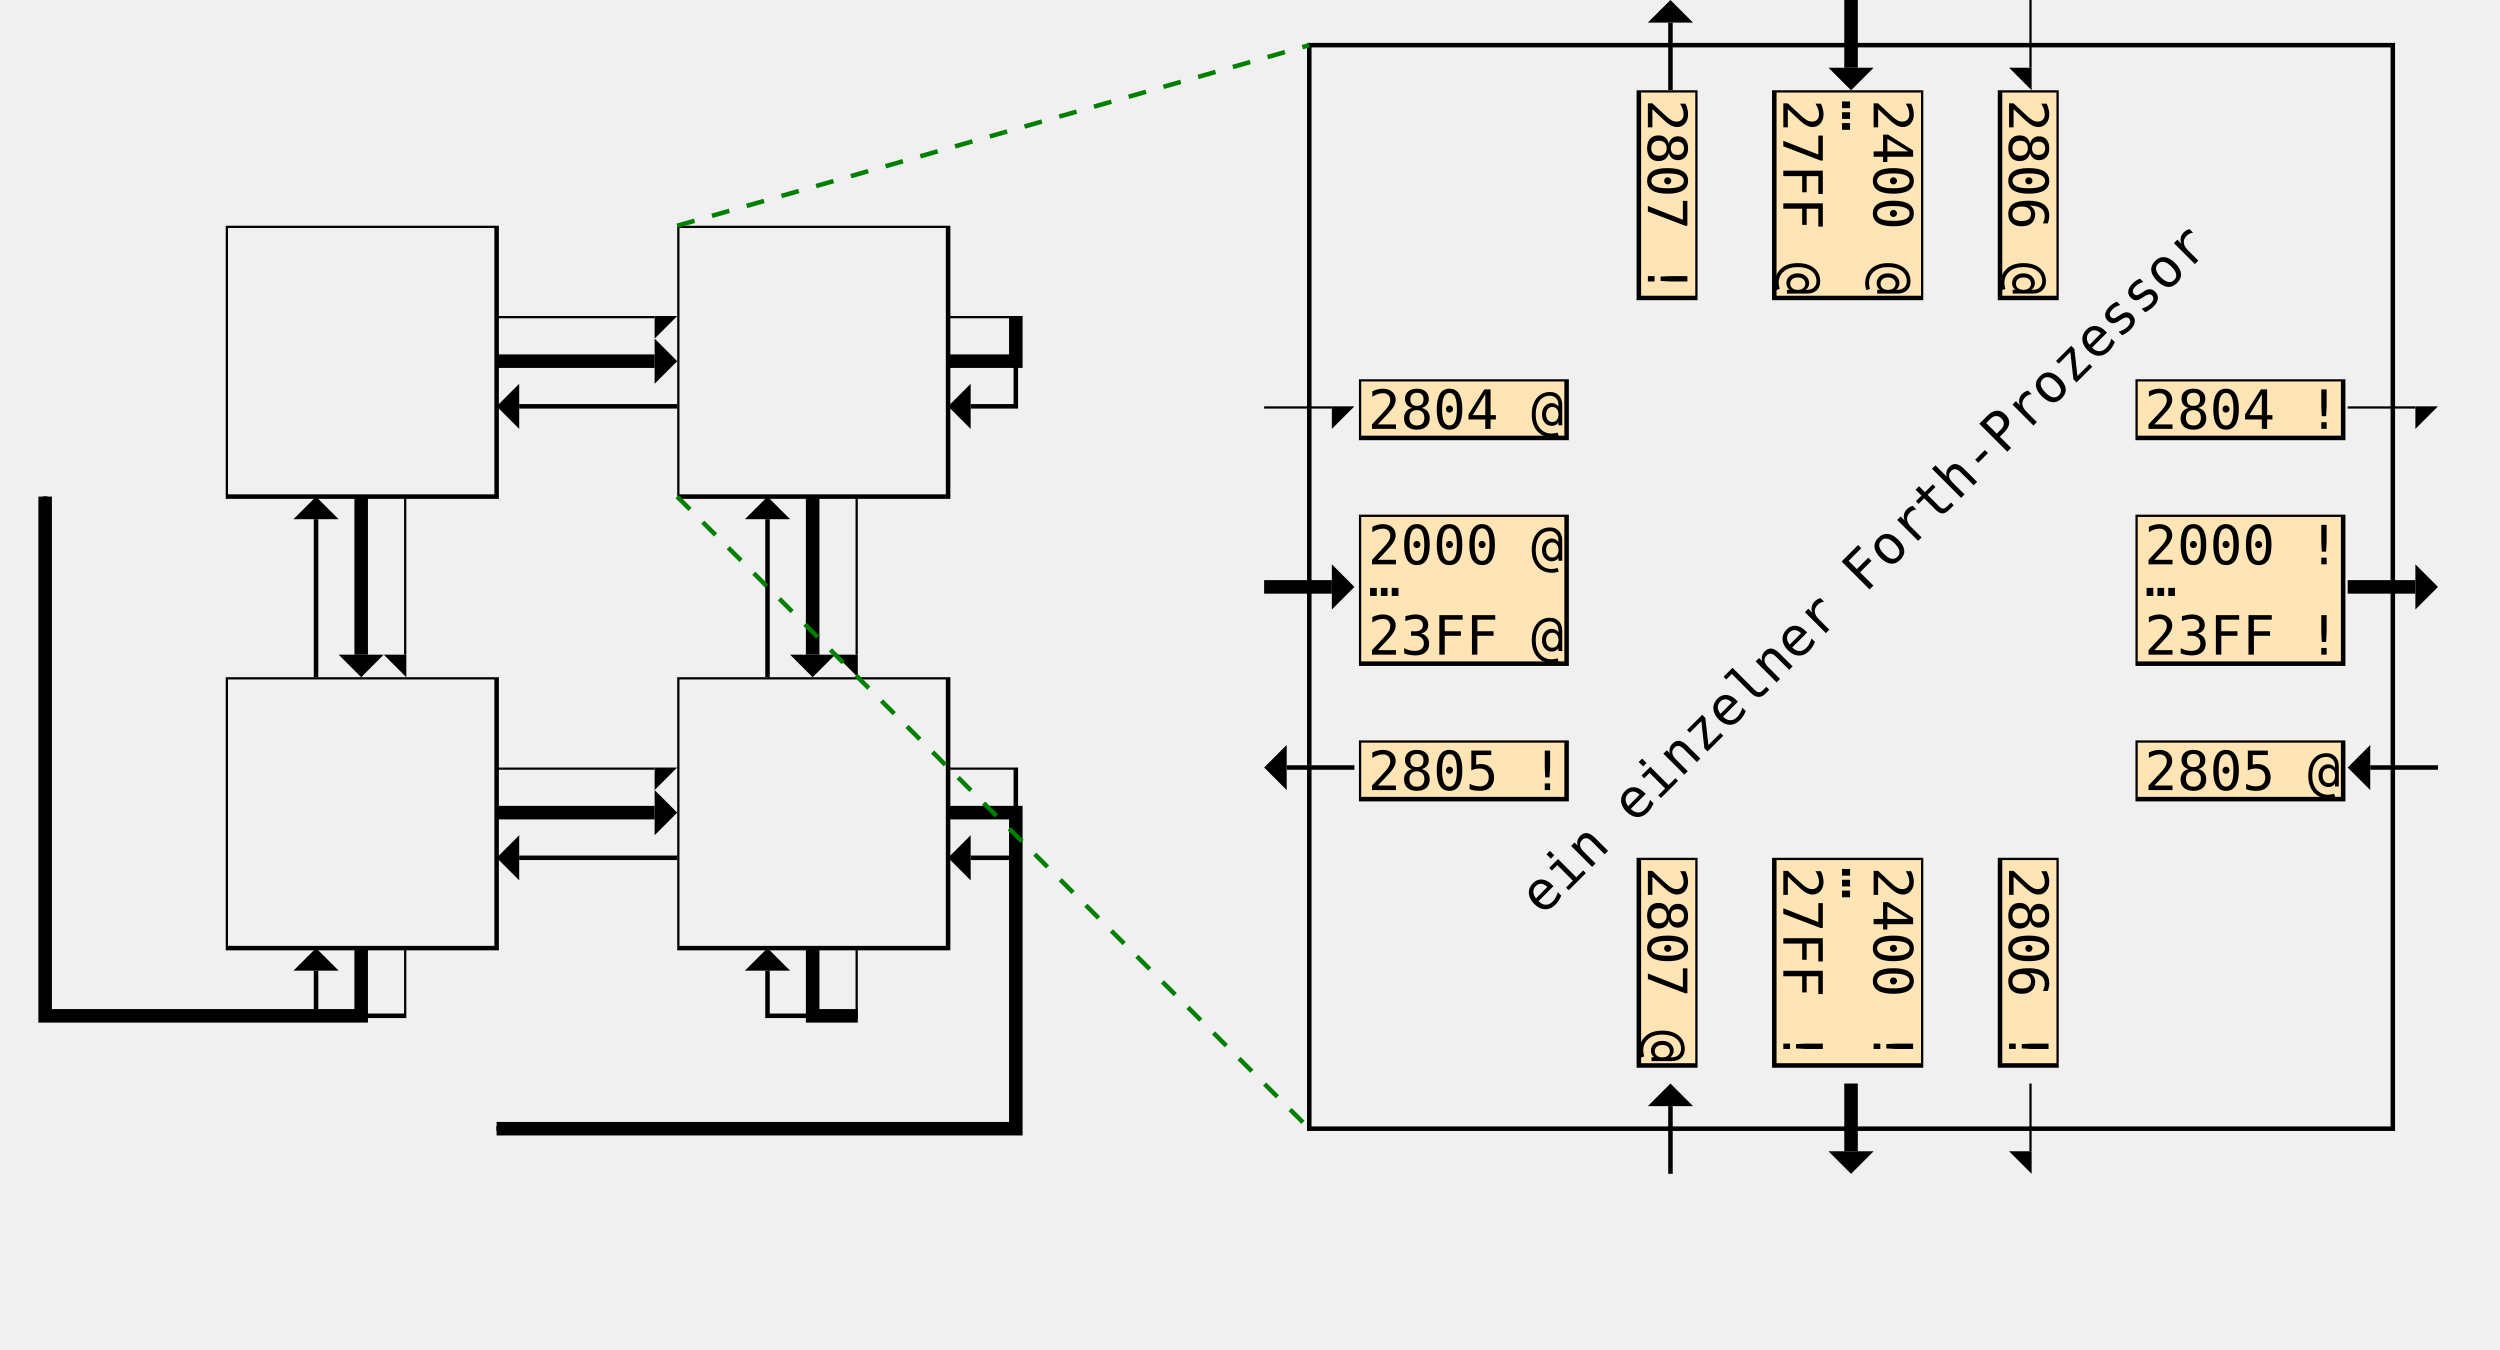
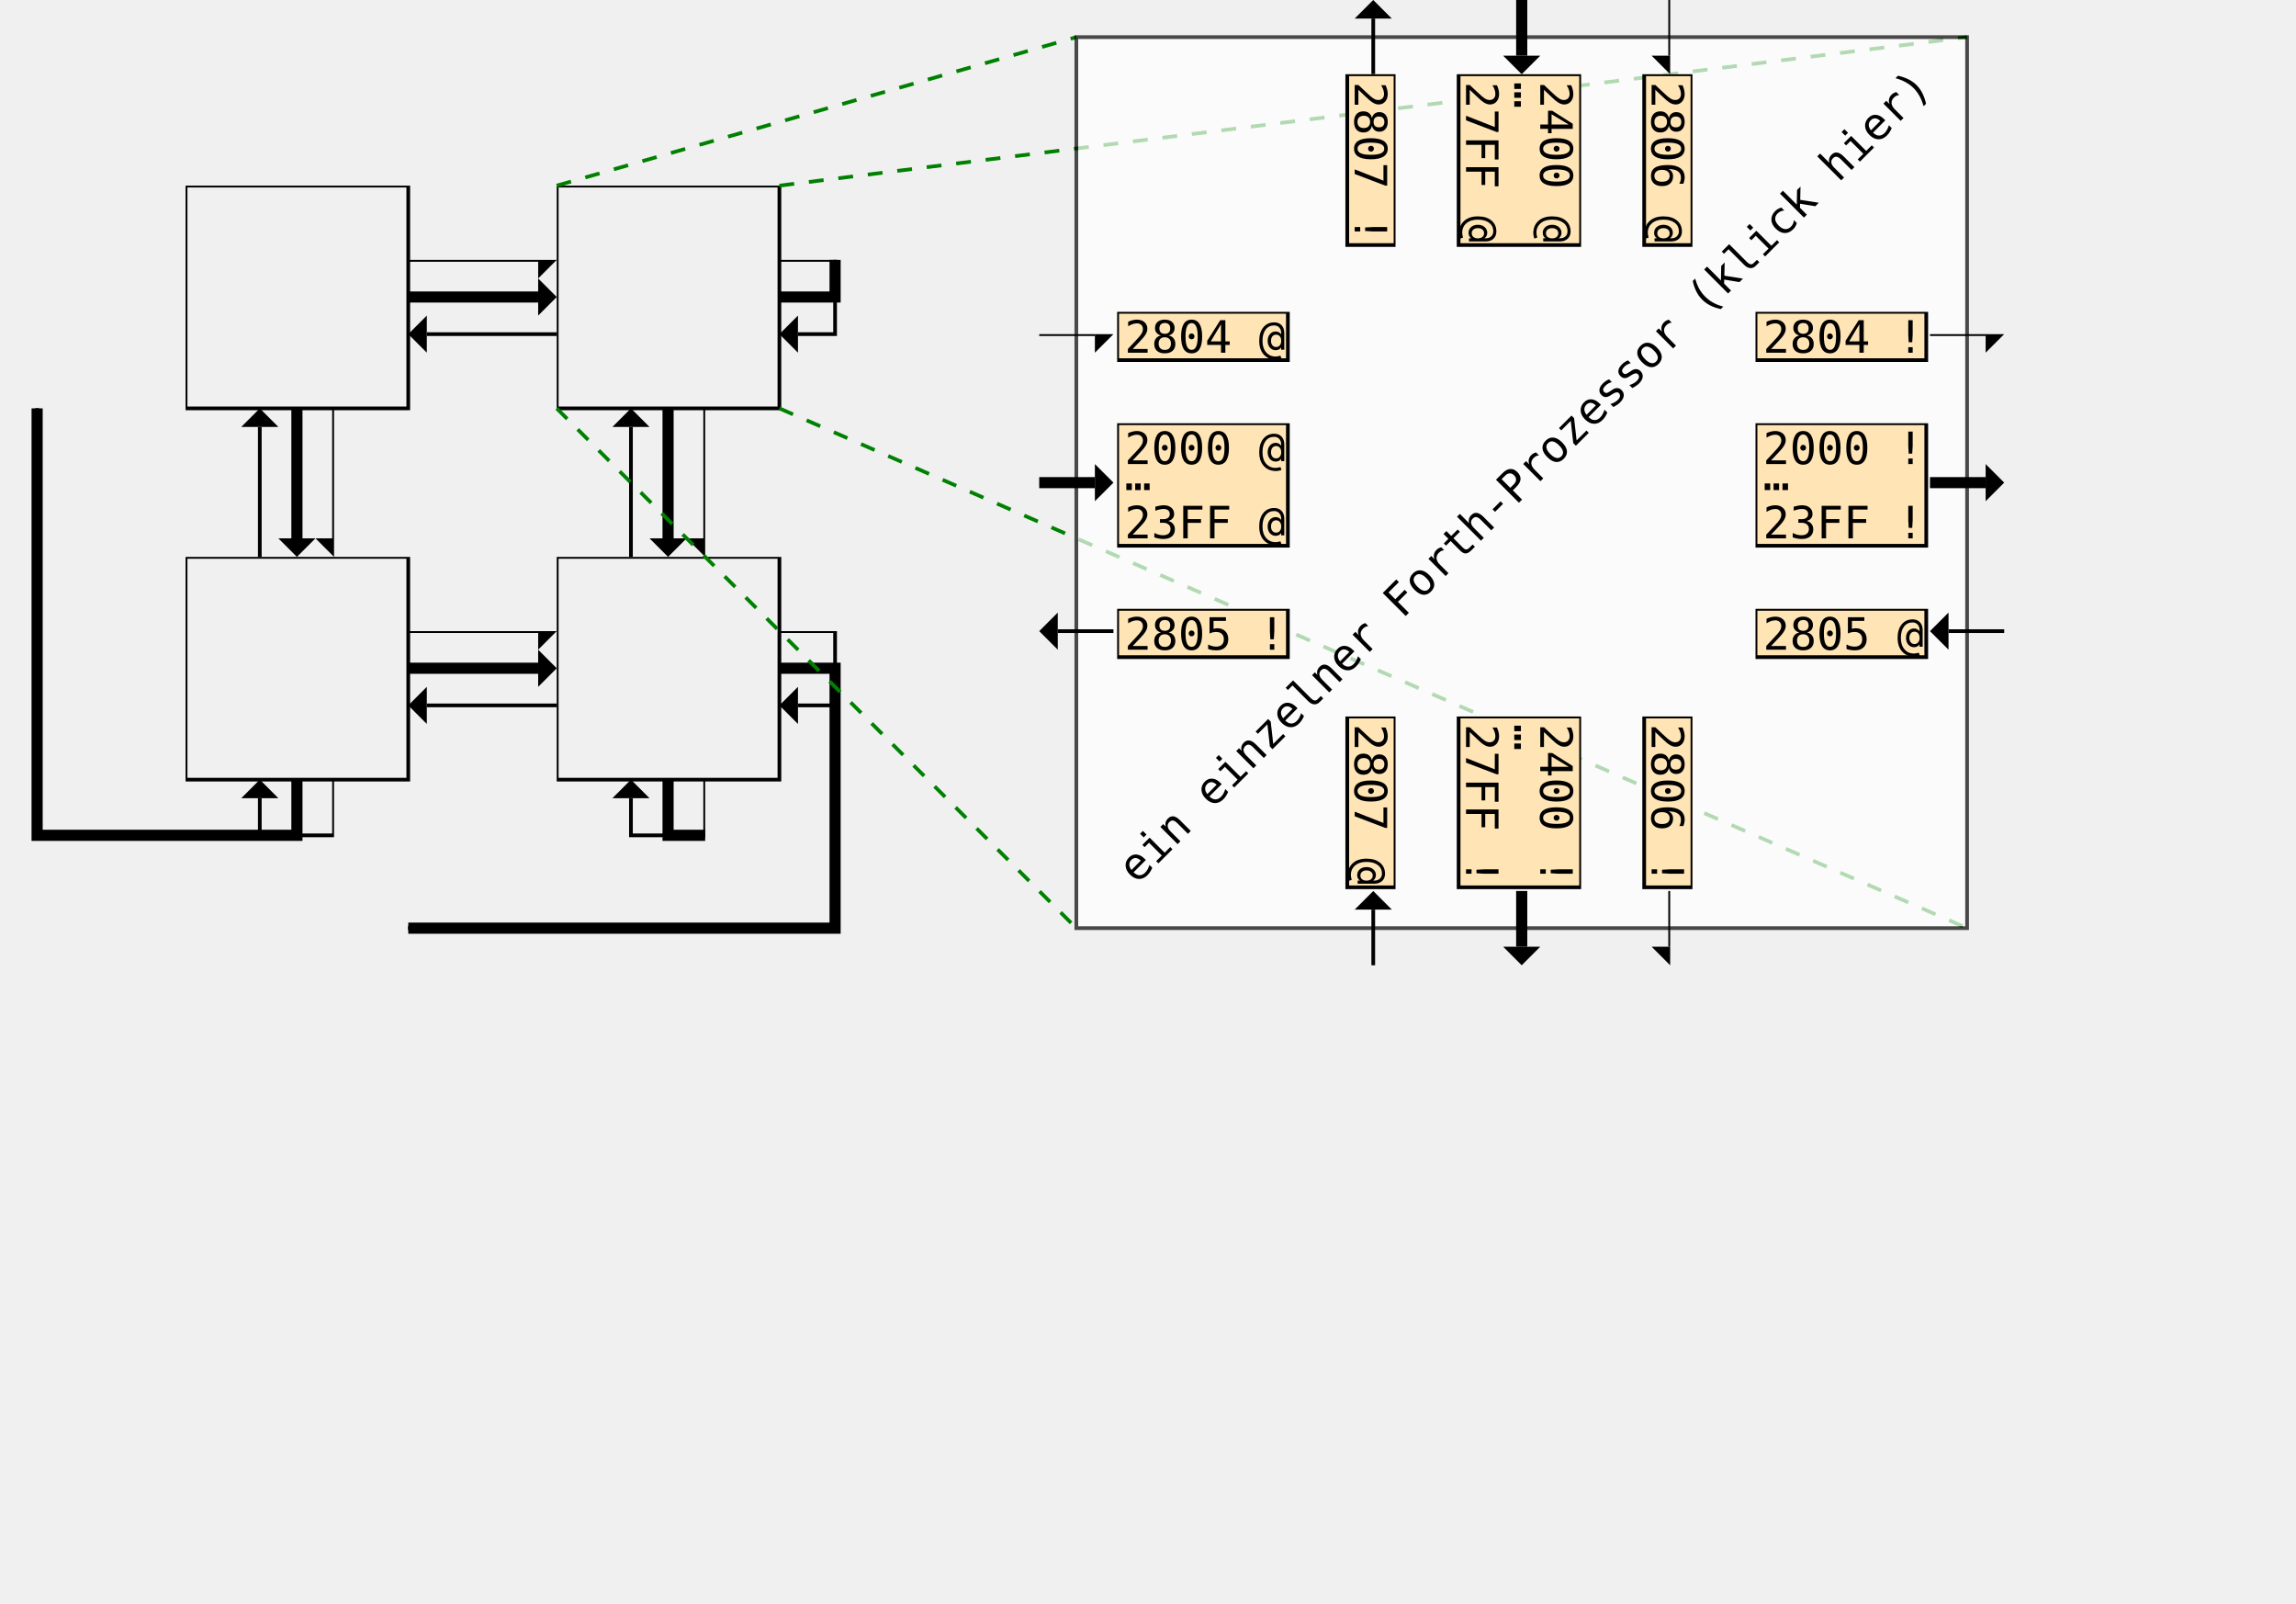
<svg xmlns:xlink="http://www.w3.org/1999/xlink">
  <defs>
    <symbol id="Kasten">
      <rect x="0" y="0" width="60" height="60" />
    </symbol>
    <symbol id="Rahmen">
      <rect x="0" y="0" width="46" height="13" fill="Moccasin" stroke="black" />
    </symbol>
    <symbol id="großerRahmen">
      <rect x="0" y="0" width="46" height="33" fill="Moccasin" stroke="black" />
    </symbol>
    <marker id="pfeilspitze" viewbox="0 0 5 10" refX="0" refY="5" markerWidth="5" markerHeight="10" markerUnits="userSpaceOnUse" orient="auto">
      <polyline points="0,5 0,0 5,5 0,10 0,5" fill="black" stroke="none" />
    </marker>
    <symbol id="kurzePfeile">
      <polyline points="0,0 35,0" stroke-width="1" marker-end="url(#pfeilspitze)" />
      <polyline points="0,10 35,10" stroke-width="3" marker-end="url(#pfeilspitze)" />
      <polyline points="40,20 5,20" stroke-width="1" marker-end="url(#pfeilspitze)" />
    </symbol>
    <symbol id="langePfeileoben">
      <polyline points="100,0 115,0 115,-60 -80,-60 -80,0 -65,0" stroke-width="1" marker-end="url(#pfeilspitze)" />
      <polyline points="100,10 115,10 115,-60 -80,-60 -80,10 -65,10" stroke-width="3" marker-end="url(#pfeilspitze)" />
      <polyline points="-60,20 -80,20 -80,-60 115,-60 115,20 105,20" stroke-width="1" marker-end="url(#pfeilspitze)" />
    </symbol>
    <symbol id="langePfeileunten">
      <polyline points="100,0 115,0 115,80 -80,80 -80,0 -65,0" stroke-width="1" marker-end="url(#pfeilspitze)" />
      <polyline points="100,10 115,10 115,80 -80,80 -80,10 -65,10" stroke-width="3" marker-end="url(#pfeilspitze)" />
      <polyline points="-60,20 -80,20 -80,80 115,80 115,20 105,20" stroke-width="1" marker-end="url(#pfeilspitze)" />
    </symbol>
    <symbol id="extraPfeile">
      <polyline points="0,0 15,0" stroke-width="1" marker-end="url(#pfeilspitze)" />
      <polyline points="0,40 15,40" stroke-width="3" marker-end="url(#pfeilspitze)" />
      <polyline points="20,80 5,80" stroke-width="1" marker-end="url(#pfeilspitze)" />
    </symbol>
  </defs>
  <g fill="none" stroke="black" transform="translate(10,10)">
    <use xlink:href="#Kasten" x="40" y="40" />
    <use xlink:href="#Kasten" x="140" y="40" />
    <use xlink:href="#Kasten" x="40" y="140" />
    <use xlink:href="#Kasten" x="140" y="140" />
    <use xlink:href="#kurzePfeile" transform="translate(100,60)" />
    <use xlink:href="#kurzePfeile" transform="translate(100,160)" />
    <use xlink:href="#kurzePfeile" transform="translate(80,100) rotate(90)" />
    <use xlink:href="#kurzePfeile" transform="translate(180,100) rotate(90)" />
    <use xlink:href="#langePfeileoben" transform="translate(100,60)" />
    <use xlink:href="#langePfeileoben" transform="translate(180,100) rotate(90)" />
    <use xlink:href="#langePfeileunten" transform="translate(100,160)" />
    <use xlink:href="#langePfeileunten" transform="translate(80,100) rotate(90)" />
-     <g transform="translate(280,0)">
-       <rect x="0" y="0" width="240" height="240" />
-       <use xlink:href="#extraPfeile" transform="translate(-10 ,80)" />
-       <use xlink:href="#extraPfeile" transform="translate(230 ,80)" />
-       <use xlink:href="#extraPfeile" transform="translate(160 ,-10) rotate(90)" />
-       <use xlink:href="#extraPfeile" transform="translate(160 ,230) rotate(90)" />
-       <g fill="black" stroke="none" font-family="monospace" font-size="12">
-         <g transform="translate(1)">
-           <use xlink:href="#Rahmen" x="10" y="74" />
-           <use xlink:href="#großerRahmen" x="10" y="104" />
-           <use xlink:href="#Rahmen" x="10" y="154" />
-           <text x="12" y="085" align="left">2804 @</text>
-           <text x="12" y="115" align="left">2000 @</text>
-           <text x="12" y="122" align="left">…</text>
-           <text x="12" y="135" align="left">23FF @</text>
-           <text x="12" y="165" align="left">2805 !</text>
+     <g stroke="green" stroke-dasharray="4,4">
+       <polyline id="poly1" points="140,40 280,0" />
+       <polyline id="poly2" points="140,100 280,240" />
+       <polyline id="poly3" points="200,40 520,0" />
+       <polyline id="poly4" points="200,100 520,240" />
+     </g>
+     <g id="Vergrößerung" transform="translate(280,0)">
+       <g id="V2">
+         <rect x="0" y="0" width="240" height="240" fill="white" opacity="0.7" />
+         <use xlink:href="#extraPfeile" transform="translate(-10 ,80)" />
+         <use xlink:href="#extraPfeile" transform="translate(230 ,80)" />
+         <use xlink:href="#extraPfeile" transform="translate(160 ,-10) rotate(90)" />
+         <use xlink:href="#extraPfeile" transform="translate(160 ,230) rotate(90)" />
+         <g fill="black" stroke="none" font-family="monospace" font-size="12">
+           <g transform="translate(1)">
+             <use xlink:href="#Rahmen" x="10" y="74" />
+             <use xlink:href="#großerRahmen" x="10" y="104" />
+             <use xlink:href="#Rahmen" x="10" y="154" />
+             <text x="12" y="085" align="left">2804 @</text>
+             <text x="12" y="115" align="left">2000 @</text>
+             <text x="12" y="122" align="left">…</text>
+             <text x="12" y="135" align="left">23FF @</text>
+             <text x="12" y="165" align="left">2805 !</text>
+           </g>
+           <g transform="translate(173)">
+             <use xlink:href="#Rahmen" x="10" y="74" />
+             <use xlink:href="#großerRahmen" x="10" y="104" />
+             <use xlink:href="#Rahmen" x="10" y="154" />
+             <text x="12" y="085" align="left">2804 !</text>
+             <text x="12" y="115" align="left">2000 !</text>
+             <text x="12" y="122" align="left">…</text>
+             <text x="12" y="135" align="left">23FF !</text>
+             <text x="12" y="165" align="left">2805 @</text>
+           </g>
+           <g transform="translate(240) rotate(90)">
+             <use xlink:href="#Rahmen" x="10" y="74" />
+             <use xlink:href="#großerRahmen" x="10" y="104" />
+             <use xlink:href="#Rahmen" x="10" y="154" />
+             <text x="12" y="085" align="left">2806 @</text>
+             <text x="12" y="115" align="left">2400 @</text>
+             <text x="12" y="122" align="left">…</text>
+             <text x="12" y="135" align="left">27FF @</text>
+             <text x="12" y="165" align="left">2807 !</text>
+           </g>
+           <g transform="translate(240,173) rotate(90)">
+             <use xlink:href="#Rahmen" x="10" y="74" />
+             <use xlink:href="#großerRahmen" x="10" y="104" />
+             <use xlink:href="#Rahmen" x="10" y="154" />
+             <text x="12" y="085" align="left">2806 !</text>
+             <text x="12" y="115" align="left">2400 !</text>
+             <text x="12" y="122" align="left">…</text>
+             <text x="12" y="135" align="left">27FF !</text>
+             <text x="12" y="165" align="left">2807 @</text>
+           </g>
+           <text x="-150" y="173" align="center" transform="translate(0,0) rotate(-45)">ein einzelner Forth-Prozessor (klick hier)</text>
        </g>
-         <g transform="translate(173)">
-           <use xlink:href="#Rahmen" x="10" y="74" />
-           <use xlink:href="#großerRahmen" x="10" y="104" />
-           <use xlink:href="#Rahmen" x="10" y="154" />
-           <text x="12" y="085" align="left">2804 !</text>
-           <text x="12" y="115" align="left">2000 !</text>
-           <text x="12" y="122" align="left">…</text>
-           <text x="12" y="135" align="left">23FF !</text>
-           <text x="12" y="165" align="left">2805 @</text>
-         </g>
-         <g transform="translate(240) rotate(90)">
-           <use xlink:href="#Rahmen" x="10" y="74" />
-           <use xlink:href="#großerRahmen" x="10" y="104" />
-           <use xlink:href="#Rahmen" x="10" y="154" />
-           <text x="12" y="085" align="left">2806 @</text>
-           <text x="12" y="115" align="left">2400 @</text>
-           <text x="12" y="122" align="left">…</text>
-           <text x="12" y="135" align="left">27FF @</text>
-           <text x="12" y="165" align="left">2807 !</text>
-         </g>
-         <g transform="translate(240,170) rotate(90)">
-           <use xlink:href="#Rahmen" x="10" y="74" />
-           <use xlink:href="#großerRahmen" x="10" y="104" />
-           <use xlink:href="#Rahmen" x="10" y="154" />
-           <text x="12" y="085" align="left">2806 !</text>
-           <text x="12" y="115" align="left">2400 !</text>
-           <text x="12" y="122" align="left">…</text>
-           <text x="12" y="135" align="left">27FF !</text>
-           <text x="12" y="165" align="left">2807 @</text>
-         </g>
-         <text x="-100" y="173" align="center" transform="translate(0,0) rotate(-45)">ein einzelner Forth-Prozessor</text>
      </g>
-     </g>
-     <g>
-       <g stroke="green" stroke-dasharray="4,4">
-         <polyline points="140,40 280,0" />
-         <polyline points="140,100 280,240" />
-       </g>
+       <g>
+   </g>
    </g>
  </g>
+   <animateTransform id="a1" xlink:href="#V2" attributeName="transform" type="scale" values="1; 0.25; 1" calcMode="spline" keySplines="0.5 0 0.5 1; 0.5 0 0.5 1" begin="Vergrößerung.click; 98s" dur="2s" />
+   <animateTransform xlink:href="#Vergrößerung" attributeName="transform" type="translate" values="280,0; 140,40; 280,0" calcMode="spline" keySplines="0.5 0 0.5 1; 0.5 0 0.5 1" begin="a1.begin" dur="2s" />
+   <animate xlink:href="#poly1" attributeName="points" values="140,40 280,0; 140,40 140,40; 140,40 280,0" calcMode="spline" keySplines="0.5 0 0.5 1; 0.5 0 0.5 1" begin="a1.begin" dur="2s" />
+   <animate xlink:href="#poly2" attributeName="points" values="140,100 280,240; 140,100 140,100; 140,100 280,240" calcMode="spline" keySplines="0.5 0 0.5 1; 0.5 0 0.5 1" begin="a1.begin" dur="2s" />
+   <animate xlink:href="#poly3" attributeName="points" values="200,40 520,0; 200,40 140,40; 200,40 520,0" calcMode="spline" keySplines="0.5 0 0.5 1; 0.5 0 0.5 1" begin="a1.begin" dur="2s" />
+   <animate xlink:href="#poly4" attributeName="points" values="200,100 520,240; 200,100 200,100; 200,100 520,240" calcMode="spline" keySplines="0.5 0 0.5 1; 0.5 0 0.5 1" begin="a1.begin" dur="2s" />
</svg>
